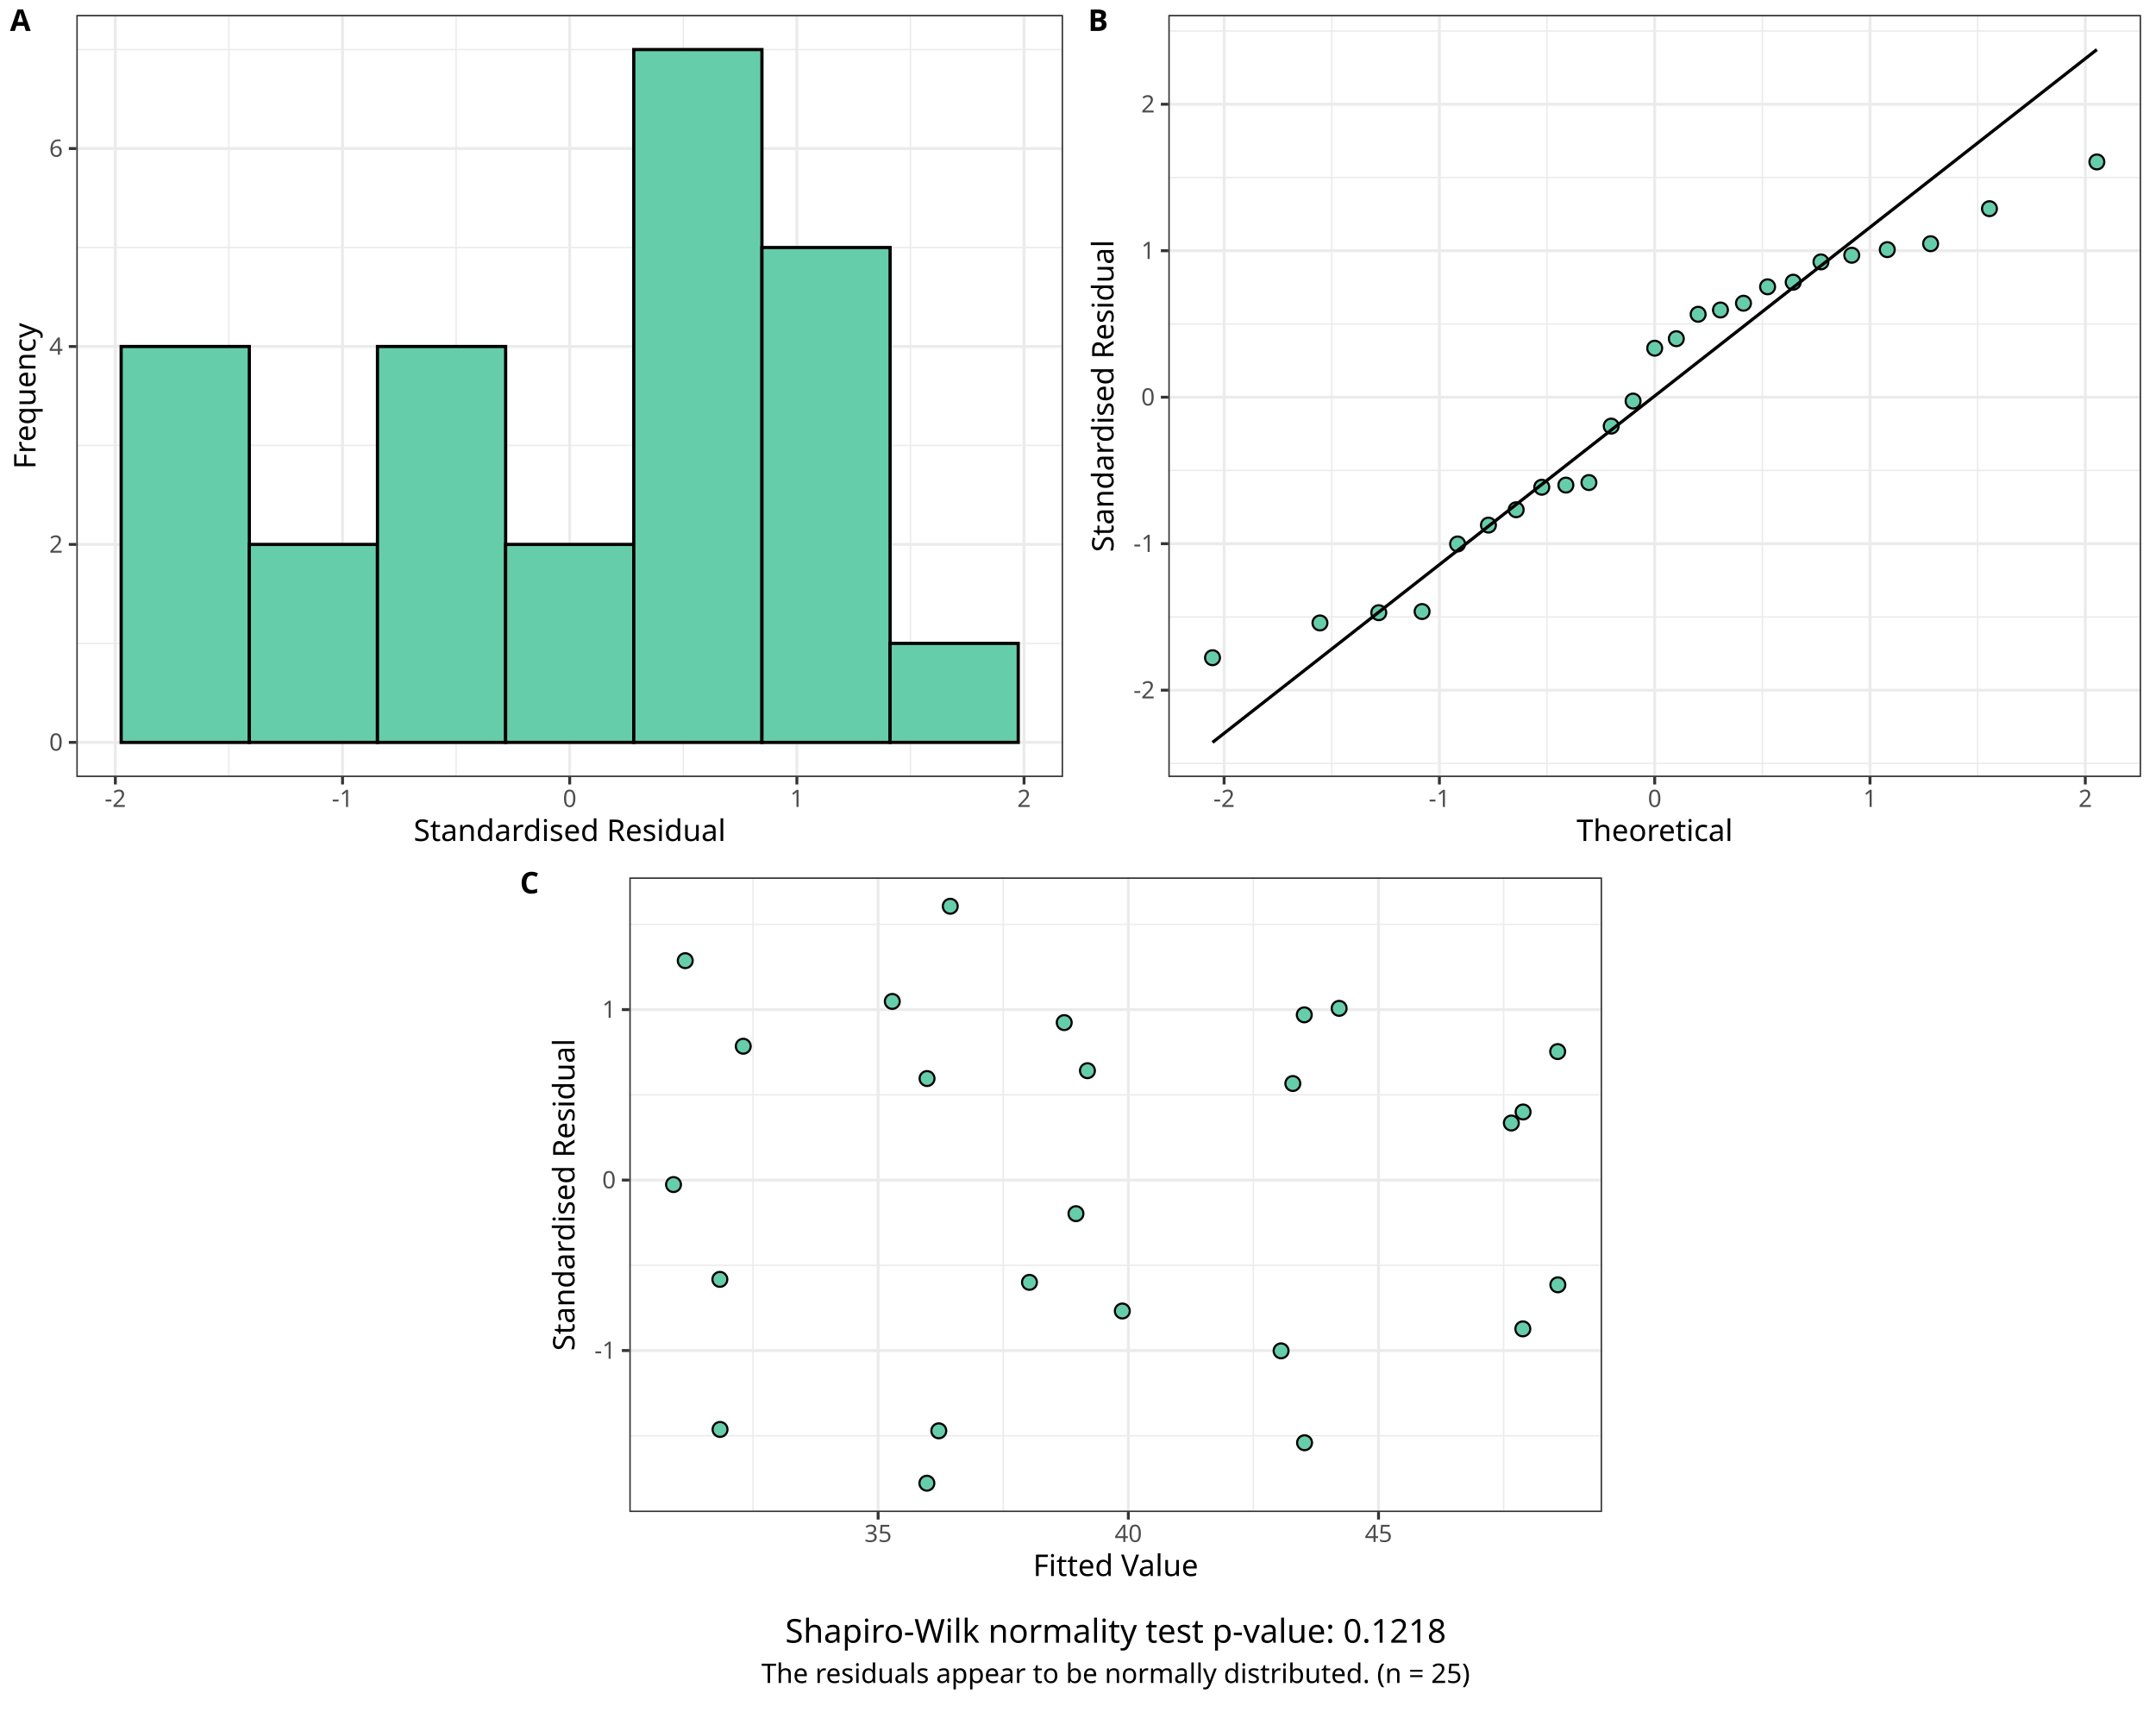
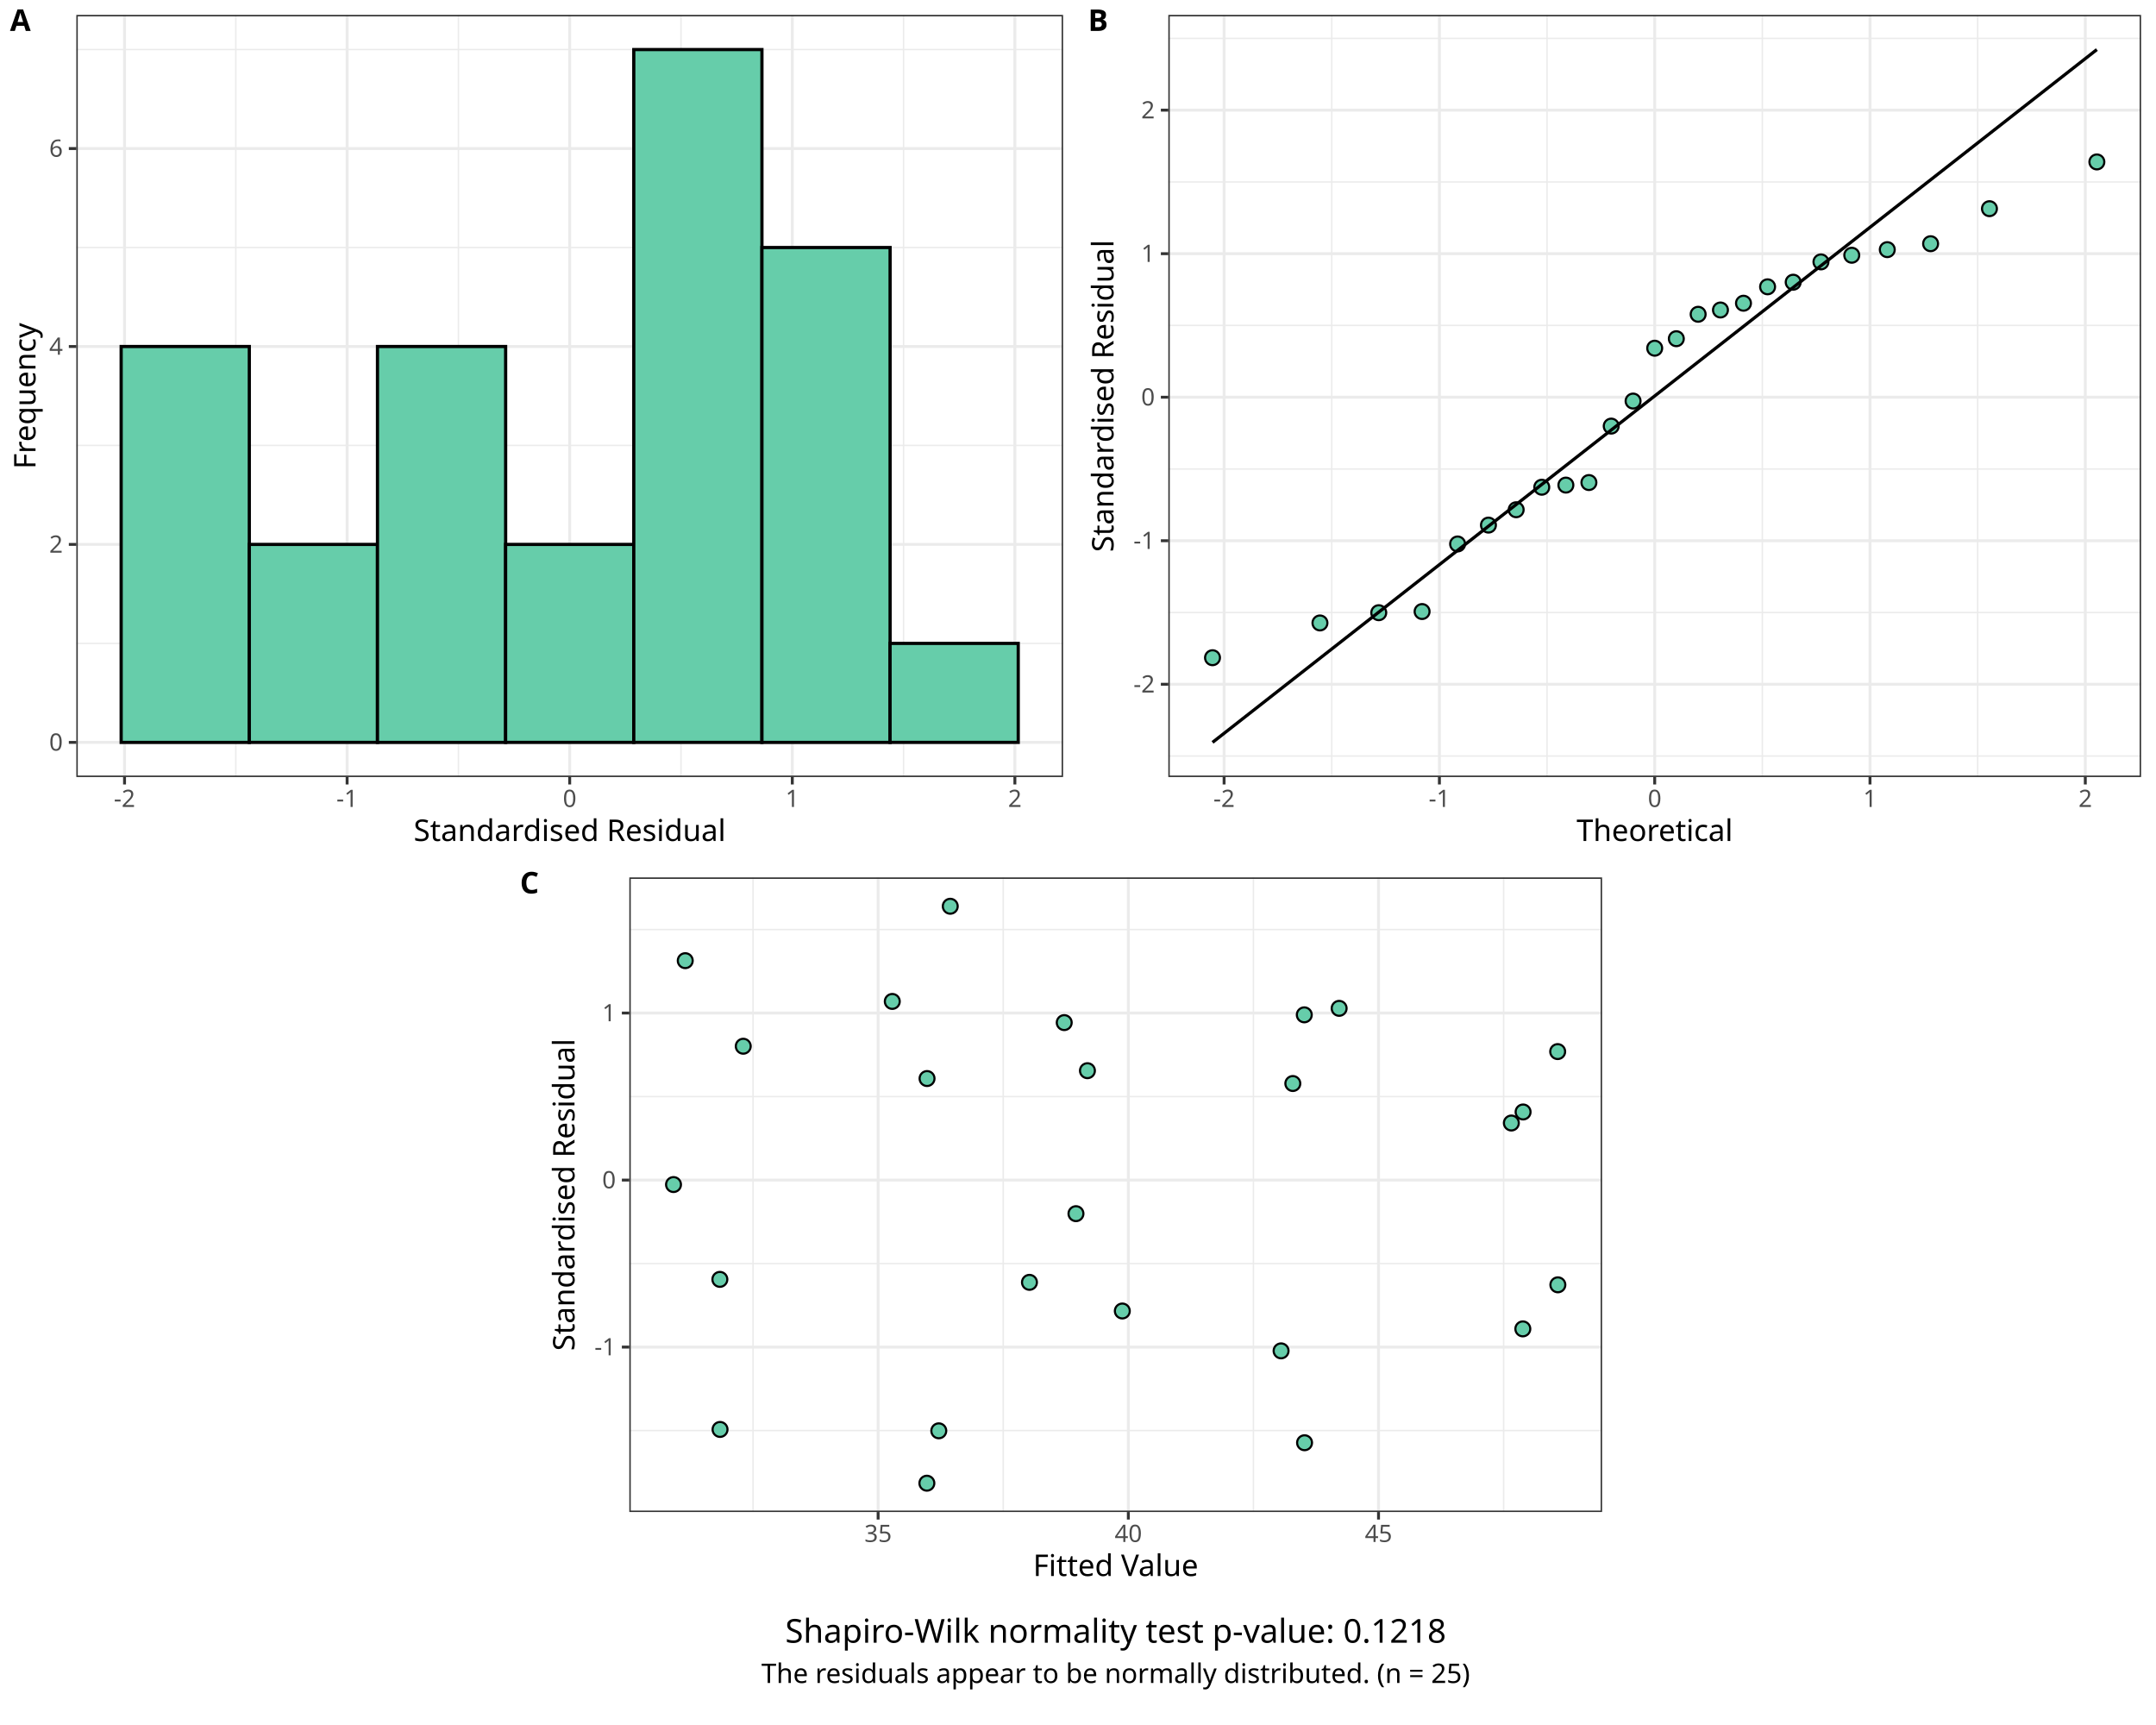
<svg xmlns="http://www.w3.org/2000/svg" class="svglite" data-engine-version="2.0" width="720.00pt" height="576.00pt" viewBox="0 0 720.00 576.00">
  <defs>
    <style type="text/css">
    .svglite line, .svglite polyline, .svglite polygon, .svglite path, .svglite rect, .svglite circle {
      fill: none;
      stroke: #000000;
      stroke-linecap: round;
      stroke-linejoin: round;
      stroke-miterlimit: 10.00;
    }
  </style>
  </defs>
  <rect width="100%" height="100%" style="stroke: none; fill: #FFFFFF;" />
  <defs>
    <clipPath id="cpMC4wMHw3MjAuMDB8MC4wMHw1NzYuMDA=">
      <rect x="0.00" y="0.00" width="720.00" height="576.00" />
    </clipPath>
  </defs>
  <g clip-path="url(#cpMC4wMHw3MjAuMDB8MC4wMHw1NzYuMDA=)">
</g>
  <defs>
    <clipPath id="cpMC4wMHw3MjAuMDB8MC4wMHwyODguMDA=">
      <rect x="0.00" y="0.00" width="720.00" height="288.00" />
    </clipPath>
  </defs>
  <g clip-path="url(#cpMC4wMHw3MjAuMDB8MC4wMHwyODguMDA=)">
</g>
  <g clip-path="url(#cpMC4wMHw3MjAuMDB8MC4wMHw1NzYuMDA=)">
</g>
  <defs>
    <clipPath id="cpMC4wMHwzNjAuMDB8MC4wMHwyODguMDA=">
      <rect x="0.00" y="0.00" width="360.00" height="288.00" />
    </clipPath>
  </defs>
  <g clip-path="url(#cpMC4wMHwzNjAuMDB8MC4wMHwyODguMDA=)">
    <rect x="-0" y="0.00" width="360.00" height="288.00" style="stroke-width: 0.97; stroke: #FFFFFF; fill: #FFFFFF;" />
  </g>
  <g clip-path="url(#cpMC4wMHw3MjAuMDB8MC4wMHw1NzYuMDA=)">
</g>
  <defs>
    <clipPath id="cpMjUuNDl8MzU1LjAyfDQuOTh8MjU5LjQ2">
      <rect x="25.49" y="4.98" width="329.53" height="254.48" />
    </clipPath>
  </defs>
  <g clip-path="url(#cpMjUuNDl8MzU1LjAyfDQuOTh8MjU5LjQ2)">
    <rect x="25.49" y="4.98" width="329.53" height="254.48" style="stroke-width: 0.97; stroke: none; fill: #FFFFFF;" />
    <polyline points="25.49,214.84 355.02,214.84 " style="stroke-width: 0.48; stroke: #EBEBEB; stroke-linecap: butt;" />
    <polyline points="25.49,148.74 355.02,148.74 " style="stroke-width: 0.48; stroke: #EBEBEB; stroke-linecap: butt;" />
    <polyline points="25.49,82.65 355.02,82.65 " style="stroke-width: 0.48; stroke: #EBEBEB; stroke-linecap: butt;" />
    <polyline points="25.49,16.55 355.02,16.55 " style="stroke-width: 0.48; stroke: #EBEBEB; stroke-linecap: butt;" />
-     <polyline points="76.45,259.46 76.45,4.98 " style="stroke-width: 0.48; stroke: #EBEBEB; stroke-linecap: butt;" />
-     <polyline points="152.32,259.46 152.32,4.98 " style="stroke-width: 0.48; stroke: #EBEBEB; stroke-linecap: butt;" />
-     <polyline points="228.19,259.46 228.19,4.98 " style="stroke-width: 0.48; stroke: #EBEBEB; stroke-linecap: butt;" />
-     <polyline points="304.05,259.46 304.05,4.98 " style="stroke-width: 0.48; stroke: #EBEBEB; stroke-linecap: butt;" />
+     <polyline points="78.75,259.46 78.75,4.98 " style="stroke-width: 0.48; stroke: #EBEBEB; stroke-linecap: butt;" />
+     <polyline points="153.09,259.46 153.09,4.98 " style="stroke-width: 0.48; stroke: #EBEBEB; stroke-linecap: butt;" />
+     <polyline points="227.42,259.46 227.42,4.98 " style="stroke-width: 0.48; stroke: #EBEBEB; stroke-linecap: butt;" />
+     <polyline points="301.75,259.46 301.75,4.98 " style="stroke-width: 0.48; stroke: #EBEBEB; stroke-linecap: butt;" />
    <polyline points="25.49,247.89 355.02,247.89 " style="stroke-width: 0.97; stroke: #EBEBEB; stroke-linecap: butt;" />
    <polyline points="25.49,181.79 355.02,181.79 " style="stroke-width: 0.97; stroke: #EBEBEB; stroke-linecap: butt;" />
    <polyline points="25.49,115.70 355.02,115.70 " style="stroke-width: 0.97; stroke: #EBEBEB; stroke-linecap: butt;" />
    <polyline points="25.49,49.60 355.02,49.60 " style="stroke-width: 0.97; stroke: #EBEBEB; stroke-linecap: butt;" />
-     <polyline points="38.52,259.46 38.52,4.98 " style="stroke-width: 0.97; stroke: #EBEBEB; stroke-linecap: butt;" />
-     <polyline points="114.39,259.46 114.39,4.98 " style="stroke-width: 0.97; stroke: #EBEBEB; stroke-linecap: butt;" />
+     <polyline points="41.59,259.46 41.59,4.98 " style="stroke-width: 0.97; stroke: #EBEBEB; stroke-linecap: butt;" />
+     <polyline points="115.92,259.46 115.92,4.98 " style="stroke-width: 0.97; stroke: #EBEBEB; stroke-linecap: butt;" />
    <polyline points="190.25,259.46 190.25,4.98 " style="stroke-width: 0.97; stroke: #EBEBEB; stroke-linecap: butt;" />
-     <polyline points="266.12,259.46 266.12,4.98 " style="stroke-width: 0.97; stroke: #EBEBEB; stroke-linecap: butt;" />
-     <polyline points="341.98,259.46 341.98,4.98 " style="stroke-width: 0.97; stroke: #EBEBEB; stroke-linecap: butt;" />
+     <polyline points="264.59,259.46 264.59,4.98 " style="stroke-width: 0.97; stroke: #EBEBEB; stroke-linecap: butt;" />
+     <polyline points="338.92,259.46 338.92,4.98 " style="stroke-width: 0.97; stroke: #EBEBEB; stroke-linecap: butt;" />
    <rect x="40.46" y="115.70" width="42.80" height="132.20" style="stroke-width: 1.07; stroke-linecap: butt; stroke-linejoin: miter; fill: #66CDAA;" />
    <rect x="83.26" y="181.79" width="42.80" height="66.10" style="stroke-width: 1.07; stroke-linecap: butt; stroke-linejoin: miter; fill: #66CDAA;" />
    <rect x="126.06" y="115.70" width="42.80" height="132.20" style="stroke-width: 1.07; stroke-linecap: butt; stroke-linejoin: miter; fill: #66CDAA;" />
    <rect x="168.85" y="181.79" width="42.80" height="66.10" style="stroke-width: 1.07; stroke-linecap: butt; stroke-linejoin: miter; fill: #66CDAA;" />
    <rect x="211.65" y="16.55" width="42.80" height="231.34" style="stroke-width: 1.07; stroke-linecap: butt; stroke-linejoin: miter; fill: #66CDAA;" />
    <rect x="254.45" y="82.65" width="42.80" height="165.25" style="stroke-width: 1.07; stroke-linecap: butt; stroke-linejoin: miter; fill: #66CDAA;" />
    <rect x="297.24" y="214.84" width="42.80" height="33.05" style="stroke-width: 1.07; stroke-linecap: butt; stroke-linejoin: miter; fill: #66CDAA;" />
    <rect x="25.49" y="4.98" width="329.53" height="254.48" style="stroke-width: 0.97; stroke: #333333;" />
  </g>
  <g clip-path="url(#cpMC4wMHw3MjAuMDB8MC4wMHw1NzYuMDA=)">
    <text x="21.00" y="250.64" text-anchor="end" style="font-size: 8.00px; fill: #4D4D4D; font-family: sans;" textLength="4.45px" lengthAdjust="spacingAndGlyphs">0</text>
    <text x="21.00" y="184.55" text-anchor="end" style="font-size: 8.00px; fill: #4D4D4D; font-family: sans;" textLength="4.45px" lengthAdjust="spacingAndGlyphs">2</text>
    <text x="21.00" y="118.45" text-anchor="end" style="font-size: 8.00px; fill: #4D4D4D; font-family: sans;" textLength="4.45px" lengthAdjust="spacingAndGlyphs">4</text>
    <text x="21.00" y="52.35" text-anchor="end" style="font-size: 8.00px; fill: #4D4D4D; font-family: sans;" textLength="4.45px" lengthAdjust="spacingAndGlyphs">6</text>
    <polyline points="22.99,247.89 25.49,247.89 " style="stroke-width: 0.97; stroke: #333333; stroke-linecap: butt;" />
    <polyline points="22.99,181.79 25.49,181.79 " style="stroke-width: 0.97; stroke: #333333; stroke-linecap: butt;" />
    <polyline points="22.99,115.70 25.49,115.70 " style="stroke-width: 0.97; stroke: #333333; stroke-linecap: butt;" />
    <polyline points="22.99,49.60 25.49,49.60 " style="stroke-width: 0.97; stroke: #333333; stroke-linecap: butt;" />
-     <polyline points="38.52,261.95 38.52,259.46 " style="stroke-width: 0.97; stroke: #333333; stroke-linecap: butt;" />
-     <polyline points="114.39,261.95 114.39,259.46 " style="stroke-width: 0.97; stroke: #333333; stroke-linecap: butt;" />
+     <polyline points="41.59,261.95 41.59,259.46 " style="stroke-width: 0.97; stroke: #333333; stroke-linecap: butt;" />
+     <polyline points="115.92,261.95 115.92,259.46 " style="stroke-width: 0.97; stroke: #333333; stroke-linecap: butt;" />
    <polyline points="190.25,261.95 190.25,259.46 " style="stroke-width: 0.97; stroke: #333333; stroke-linecap: butt;" />
-     <polyline points="266.12,261.95 266.12,259.46 " style="stroke-width: 0.97; stroke: #333333; stroke-linecap: butt;" />
-     <polyline points="341.98,261.95 341.98,259.46 " style="stroke-width: 0.97; stroke: #333333; stroke-linecap: butt;" />
-     <text x="38.52" y="269.45" text-anchor="middle" style="font-size: 8.00px; fill: #4D4D4D; font-family: sans;" textLength="7.11px" lengthAdjust="spacingAndGlyphs">-2</text>
-     <text x="114.39" y="269.45" text-anchor="middle" style="font-size: 8.00px; fill: #4D4D4D; font-family: sans;" textLength="7.11px" lengthAdjust="spacingAndGlyphs">-1</text>
+     <polyline points="264.59,261.95 264.59,259.46 " style="stroke-width: 0.97; stroke: #333333; stroke-linecap: butt;" />
+     <polyline points="338.92,261.95 338.92,259.46 " style="stroke-width: 0.97; stroke: #333333; stroke-linecap: butt;" />
+     <text x="41.59" y="269.45" text-anchor="middle" style="font-size: 8.00px; fill: #4D4D4D; font-family: sans;" textLength="7.11px" lengthAdjust="spacingAndGlyphs">-2</text>
+     <text x="115.92" y="269.45" text-anchor="middle" style="font-size: 8.00px; fill: #4D4D4D; font-family: sans;" textLength="7.11px" lengthAdjust="spacingAndGlyphs">-1</text>
    <text x="190.25" y="269.45" text-anchor="middle" style="font-size: 8.00px; fill: #4D4D4D; font-family: sans;" textLength="4.45px" lengthAdjust="spacingAndGlyphs">0</text>
-     <text x="266.12" y="269.45" text-anchor="middle" style="font-size: 8.00px; fill: #4D4D4D; font-family: sans;" textLength="4.45px" lengthAdjust="spacingAndGlyphs">1</text>
-     <text x="341.98" y="269.45" text-anchor="middle" style="font-size: 8.00px; fill: #4D4D4D; font-family: sans;" textLength="4.45px" lengthAdjust="spacingAndGlyphs">2</text>
+     <text x="264.59" y="269.45" text-anchor="middle" style="font-size: 8.00px; fill: #4D4D4D; font-family: sans;" textLength="4.45px" lengthAdjust="spacingAndGlyphs">1</text>
+     <text x="338.92" y="269.45" text-anchor="middle" style="font-size: 8.00px; fill: #4D4D4D; font-family: sans;" textLength="4.45px" lengthAdjust="spacingAndGlyphs">2</text>
    <text x="190.25" y="280.82" text-anchor="middle" style="font-size: 10.00px; font-family: sans;" textLength="100.63px" lengthAdjust="spacingAndGlyphs">Standardised Residual</text>
    <text transform="translate(11.86,132.22) rotate(-90)" text-anchor="middle" style="font-size: 10.00px; font-family: sans;" textLength="47.26px" lengthAdjust="spacingAndGlyphs">Frequency</text>
    <text x="3.34" y="10.32" style="font-size: 10.00px; font-weight: bold; font-family: sans;" textLength="6.67px" lengthAdjust="spacingAndGlyphs">A</text>
  </g>
  <defs>
    <clipPath id="cpMzYwLjAwfDcyMC4wMHwwLjAwfDI4OC4wMA==">
      <rect x="360.00" y="0.00" width="360.00" height="288.00" />
    </clipPath>
  </defs>
  <g clip-path="url(#cpMzYwLjAwfDcyMC4wMHwwLjAwfDI4OC4wMA==)">
    <rect x="360.00" y="0.00" width="360.00" height="288.00" style="stroke-width: 0.97; stroke: #FFFFFF; fill: #FFFFFF;" />
  </g>
  <g clip-path="url(#cpMC4wMHw3MjAuMDB8MC4wMHw1NzYuMDA=)">
</g>
  <defs>
    <clipPath id="cpMzkwLjE2fDcxNS4wMnw0Ljk4fDI1OS40Ng==">
      <rect x="390.16" y="4.98" width="324.86" height="254.48" />
    </clipPath>
  </defs>
  <g clip-path="url(#cpMzkwLjE2fDcxNS4wMnw0Ljk4fDI1OS40Ng==)">
    <rect x="390.16" y="4.98" width="324.86" height="254.48" style="stroke-width: 0.97; stroke: none; fill: #FFFFFF;" />
-     <polyline points="390.16,254.92 715.02,254.92 " style="stroke-width: 0.48; stroke: #EBEBEB; stroke-linecap: butt;" />
-     <polyline points="390.16,206.00 715.02,206.00 " style="stroke-width: 0.48; stroke: #EBEBEB; stroke-linecap: butt;" />
-     <polyline points="390.16,157.09 715.02,157.09 " style="stroke-width: 0.48; stroke: #EBEBEB; stroke-linecap: butt;" />
-     <polyline points="390.16,108.18 715.02,108.18 " style="stroke-width: 0.48; stroke: #EBEBEB; stroke-linecap: butt;" />
-     <polyline points="390.16,59.26 715.02,59.26 " style="stroke-width: 0.48; stroke: #EBEBEB; stroke-linecap: butt;" />
-     <polyline points="390.16,10.35 715.02,10.35 " style="stroke-width: 0.48; stroke: #EBEBEB; stroke-linecap: butt;" />
+     <polyline points="390.16,252.45 715.02,252.45 " style="stroke-width: 0.48; stroke: #EBEBEB; stroke-linecap: butt;" />
+     <polyline points="390.16,204.52 715.02,204.52 " style="stroke-width: 0.48; stroke: #EBEBEB; stroke-linecap: butt;" />
+     <polyline points="390.16,156.60 715.02,156.60 " style="stroke-width: 0.48; stroke: #EBEBEB; stroke-linecap: butt;" />
+     <polyline points="390.16,108.67 715.02,108.67 " style="stroke-width: 0.48; stroke: #EBEBEB; stroke-linecap: butt;" />
+     <polyline points="390.16,60.75 715.02,60.75 " style="stroke-width: 0.48; stroke: #EBEBEB; stroke-linecap: butt;" />
+     <polyline points="390.16,12.82 715.02,12.82 " style="stroke-width: 0.48; stroke: #EBEBEB; stroke-linecap: butt;" />
    <polyline points="444.74,259.46 444.74,4.98 " style="stroke-width: 0.48; stroke: #EBEBEB; stroke-linecap: butt;" />
    <polyline points="516.64,259.46 516.64,4.98 " style="stroke-width: 0.48; stroke: #EBEBEB; stroke-linecap: butt;" />
    <polyline points="588.54,259.46 588.54,4.98 " style="stroke-width: 0.48; stroke: #EBEBEB; stroke-linecap: butt;" />
    <polyline points="660.44,259.46 660.44,4.98 " style="stroke-width: 0.48; stroke: #EBEBEB; stroke-linecap: butt;" />
-     <polyline points="390.16,230.46 715.02,230.46 " style="stroke-width: 0.97; stroke: #EBEBEB; stroke-linecap: butt;" />
-     <polyline points="390.16,181.55 715.02,181.55 " style="stroke-width: 0.97; stroke: #EBEBEB; stroke-linecap: butt;" />
+     <polyline points="390.16,228.48 715.02,228.48 " style="stroke-width: 0.97; stroke: #EBEBEB; stroke-linecap: butt;" />
+     <polyline points="390.16,180.56 715.02,180.56 " style="stroke-width: 0.97; stroke: #EBEBEB; stroke-linecap: butt;" />
    <polyline points="390.16,132.63 715.02,132.63 " style="stroke-width: 0.97; stroke: #EBEBEB; stroke-linecap: butt;" />
-     <polyline points="390.16,83.72 715.02,83.72 " style="stroke-width: 0.97; stroke: #EBEBEB; stroke-linecap: butt;" />
-     <polyline points="390.16,34.81 715.02,34.81 " style="stroke-width: 0.97; stroke: #EBEBEB; stroke-linecap: butt;" />
+     <polyline points="390.16,84.71 715.02,84.71 " style="stroke-width: 0.97; stroke: #EBEBEB; stroke-linecap: butt;" />
+     <polyline points="390.16,36.78 715.02,36.78 " style="stroke-width: 0.97; stroke: #EBEBEB; stroke-linecap: butt;" />
    <polyline points="408.79,259.46 408.79,4.98 " style="stroke-width: 0.97; stroke: #EBEBEB; stroke-linecap: butt;" />
    <polyline points="480.69,259.46 480.69,4.98 " style="stroke-width: 0.97; stroke: #EBEBEB; stroke-linecap: butt;" />
    <polyline points="552.59,259.46 552.59,4.98 " style="stroke-width: 0.97; stroke: #EBEBEB; stroke-linecap: butt;" />
    <polyline points="624.49,259.46 624.49,4.98 " style="stroke-width: 0.97; stroke: #EBEBEB; stroke-linecap: butt;" />
    <polyline points="696.39,259.46 696.39,4.98 " style="stroke-width: 0.97; stroke: #EBEBEB; stroke-linecap: butt;" />
    <circle cx="404.92" cy="219.62" r="2.49" style="stroke-width: 0.71; fill: #66CDAA;" />
    <circle cx="440.80" cy="208.01" r="2.49" style="stroke-width: 0.71; fill: #66CDAA;" />
    <circle cx="460.44" cy="204.59" r="2.49" style="stroke-width: 0.71; fill: #66CDAA;" />
    <circle cx="474.91" cy="204.20" r="2.49" style="stroke-width: 0.71; fill: #66CDAA;" />
    <circle cx="486.77" cy="181.64" r="2.49" style="stroke-width: 0.71; fill: #66CDAA;" />
    <circle cx="497.07" cy="175.34" r="2.49" style="stroke-width: 0.71; fill: #66CDAA;" />
    <circle cx="506.33" cy="170.21" r="2.49" style="stroke-width: 0.71; fill: #66CDAA;" />
    <circle cx="514.88" cy="162.69" r="2.49" style="stroke-width: 0.71; fill: #66CDAA;" />
    <circle cx="522.93" cy="161.98" r="2.49" style="stroke-width: 0.71; fill: #66CDAA;" />
    <circle cx="530.62" cy="161.13" r="2.49" style="stroke-width: 0.71; fill: #66CDAA;" />
    <circle cx="538.07" cy="142.28" r="2.49" style="stroke-width: 0.71; fill: #66CDAA;" />
    <circle cx="545.37" cy="133.92" r="2.49" style="stroke-width: 0.71; fill: #66CDAA;" />
    <circle cx="552.59" cy="116.27" r="2.49" style="stroke-width: 0.71; fill: #66CDAA;" />
    <circle cx="559.81" cy="113.10" r="2.49" style="stroke-width: 0.71; fill: #66CDAA;" />
    <circle cx="567.10" cy="104.94" r="2.49" style="stroke-width: 0.71; fill: #66CDAA;" />
    <circle cx="574.55" cy="103.51" r="2.49" style="stroke-width: 0.71; fill: #66CDAA;" />
    <circle cx="582.24" cy="101.25" r="2.49" style="stroke-width: 0.71; fill: #66CDAA;" />
    <circle cx="590.29" cy="95.77" r="2.49" style="stroke-width: 0.71; fill: #66CDAA;" />
    <circle cx="598.84" cy="94.23" r="2.49" style="stroke-width: 0.71; fill: #66CDAA;" />
    <circle cx="608.11" cy="87.45" r="2.49" style="stroke-width: 0.71; fill: #66CDAA;" />
    <circle cx="618.40" cy="85.23" r="2.49" style="stroke-width: 0.71; fill: #66CDAA;" />
    <circle cx="630.26" cy="83.36" r="2.49" style="stroke-width: 0.71; fill: #66CDAA;" />
    <circle cx="644.73" cy="81.38" r="2.49" style="stroke-width: 0.71; fill: #66CDAA;" />
    <circle cx="664.38" cy="69.68" r="2.49" style="stroke-width: 0.71; fill: #66CDAA;" />
    <circle cx="700.25" cy="54.07" r="2.49" style="stroke-width: 0.71; fill: #66CDAA;" />
    <polyline points="404.92,247.89 700.25,16.55 " style="stroke-width: 1.07; stroke-linecap: butt;" />
    <rect x="390.16" y="4.98" width="324.86" height="254.48" style="stroke-width: 0.97; stroke: #333333;" />
  </g>
  <g clip-path="url(#cpMC4wMHw3MjAuMDB8MC4wMHw1NzYuMDA=)">
-     <text x="385.67" y="233.21" text-anchor="end" style="font-size: 8.00px; fill: #4D4D4D; font-family: sans;" textLength="7.11px" lengthAdjust="spacingAndGlyphs">-2</text>
-     <text x="385.67" y="184.30" text-anchor="end" style="font-size: 8.00px; fill: #4D4D4D; font-family: sans;" textLength="7.11px" lengthAdjust="spacingAndGlyphs">-1</text>
+     <text x="385.67" y="231.24" text-anchor="end" style="font-size: 8.00px; fill: #4D4D4D; font-family: sans;" textLength="7.11px" lengthAdjust="spacingAndGlyphs">-2</text>
+     <text x="385.67" y="183.31" text-anchor="end" style="font-size: 8.00px; fill: #4D4D4D; font-family: sans;" textLength="7.11px" lengthAdjust="spacingAndGlyphs">-1</text>
    <text x="385.67" y="135.39" text-anchor="end" style="font-size: 8.00px; fill: #4D4D4D; font-family: sans;" textLength="4.45px" lengthAdjust="spacingAndGlyphs">0</text>
-     <text x="385.67" y="86.47" text-anchor="end" style="font-size: 8.00px; fill: #4D4D4D; font-family: sans;" textLength="4.45px" lengthAdjust="spacingAndGlyphs">1</text>
-     <text x="385.67" y="37.56" text-anchor="end" style="font-size: 8.00px; fill: #4D4D4D; font-family: sans;" textLength="4.45px" lengthAdjust="spacingAndGlyphs">2</text>
-     <polyline points="387.67,230.46 390.16,230.46 " style="stroke-width: 0.97; stroke: #333333; stroke-linecap: butt;" />
-     <polyline points="387.67,181.55 390.16,181.55 " style="stroke-width: 0.97; stroke: #333333; stroke-linecap: butt;" />
+     <text x="385.67" y="87.46" text-anchor="end" style="font-size: 8.00px; fill: #4D4D4D; font-family: sans;" textLength="4.45px" lengthAdjust="spacingAndGlyphs">1</text>
+     <text x="385.67" y="39.54" text-anchor="end" style="font-size: 8.00px; fill: #4D4D4D; font-family: sans;" textLength="4.45px" lengthAdjust="spacingAndGlyphs">2</text>
+     <polyline points="387.67,228.48 390.16,228.48 " style="stroke-width: 0.97; stroke: #333333; stroke-linecap: butt;" />
+     <polyline points="387.67,180.56 390.16,180.56 " style="stroke-width: 0.97; stroke: #333333; stroke-linecap: butt;" />
    <polyline points="387.67,132.63 390.16,132.63 " style="stroke-width: 0.97; stroke: #333333; stroke-linecap: butt;" />
-     <polyline points="387.67,83.72 390.16,83.72 " style="stroke-width: 0.97; stroke: #333333; stroke-linecap: butt;" />
-     <polyline points="387.67,34.81 390.16,34.81 " style="stroke-width: 0.97; stroke: #333333; stroke-linecap: butt;" />
+     <polyline points="387.67,84.71 390.16,84.71 " style="stroke-width: 0.97; stroke: #333333; stroke-linecap: butt;" />
+     <polyline points="387.67,36.78 390.16,36.78 " style="stroke-width: 0.97; stroke: #333333; stroke-linecap: butt;" />
    <polyline points="408.79,261.95 408.79,259.46 " style="stroke-width: 0.97; stroke: #333333; stroke-linecap: butt;" />
    <polyline points="480.69,261.95 480.69,259.46 " style="stroke-width: 0.97; stroke: #333333; stroke-linecap: butt;" />
    <polyline points="552.59,261.95 552.59,259.46 " style="stroke-width: 0.97; stroke: #333333; stroke-linecap: butt;" />
    <polyline points="624.49,261.95 624.49,259.46 " style="stroke-width: 0.97; stroke: #333333; stroke-linecap: butt;" />
    <polyline points="696.39,261.95 696.39,259.46 " style="stroke-width: 0.97; stroke: #333333; stroke-linecap: butt;" />
    <text x="408.79" y="269.45" text-anchor="middle" style="font-size: 8.00px; fill: #4D4D4D; font-family: sans;" textLength="7.11px" lengthAdjust="spacingAndGlyphs">-2</text>
    <text x="480.69" y="269.45" text-anchor="middle" style="font-size: 8.00px; fill: #4D4D4D; font-family: sans;" textLength="7.11px" lengthAdjust="spacingAndGlyphs">-1</text>
    <text x="552.59" y="269.45" text-anchor="middle" style="font-size: 8.00px; fill: #4D4D4D; font-family: sans;" textLength="4.45px" lengthAdjust="spacingAndGlyphs">0</text>
    <text x="624.49" y="269.45" text-anchor="middle" style="font-size: 8.00px; fill: #4D4D4D; font-family: sans;" textLength="4.45px" lengthAdjust="spacingAndGlyphs">1</text>
    <text x="696.39" y="269.45" text-anchor="middle" style="font-size: 8.00px; fill: #4D4D4D; font-family: sans;" textLength="4.45px" lengthAdjust="spacingAndGlyphs">2</text>
    <text x="552.59" y="280.82" text-anchor="middle" style="font-size: 10.00px; font-family: sans;" textLength="49.47px" lengthAdjust="spacingAndGlyphs">Theoretical</text>
    <text transform="translate(371.86,132.22) rotate(-90)" text-anchor="middle" style="font-size: 10.00px; font-family: sans;" textLength="100.63px" lengthAdjust="spacingAndGlyphs">Standardised Residual</text>
    <text x="363.34" y="10.32" style="font-size: 10.00px; font-weight: bold; font-family: sans;" textLength="6.67px" lengthAdjust="spacingAndGlyphs">B</text>
  </g>
  <defs>
    <clipPath id="cpMC4wMHw3MjAuMDB8Mjg4LjAwfDU3Ni4wMA==">
      <rect x="0.00" y="288.00" width="720.00" height="288.00" />
    </clipPath>
  </defs>
  <g clip-path="url(#cpMC4wMHw3MjAuMDB8Mjg4LjAwfDU3Ni4wMA==)">
</g>
  <g clip-path="url(#cpMC4wMHw3MjAuMDB8MC4wMHw1NzYuMDA=)">
</g>
  <defs>
    <clipPath id="cpMTgwLjAwfDU0MC4wMHwyODguMDB8NTc2LjAw">
      <rect x="180.00" y="288.00" width="360.00" height="288.00" />
    </clipPath>
  </defs>
  <g clip-path="url(#cpMTgwLjAwfDU0MC4wMHwyODguMDB8NTc2LjAw)">
    <rect x="180.00" y="288.00" width="360.00" height="288.00" style="stroke-width: 0.97; stroke: #FFFFFF; fill: #FFFFFF;" />
  </g>
  <g clip-path="url(#cpMC4wMHw3MjAuMDB8MC4wMHw1NzYuMDA=)">
</g>
  <defs>
    <clipPath id="cpMjEwLjE2fDUzNS4wMnwyOTIuOTh8NTA0Ljg5">
      <rect x="210.16" y="292.98" width="324.86" height="211.91" />
    </clipPath>
  </defs>
  <g clip-path="url(#cpMjEwLjE2fDUzNS4wMnwyOTIuOTh8NTA0Ljg5)">
    <rect x="210.16" y="292.98" width="324.86" height="211.91" style="stroke-width: 0.97; stroke: none; fill: #FFFFFF;" />
-     <polyline points="210.16,479.41 535.02,479.41 " style="stroke-width: 0.48; stroke: #EBEBEB; stroke-linecap: butt;" />
-     <polyline points="210.16,422.50 535.02,422.50 " style="stroke-width: 0.48; stroke: #EBEBEB; stroke-linecap: butt;" />
-     <polyline points="210.16,365.58 535.02,365.58 " style="stroke-width: 0.48; stroke: #EBEBEB; stroke-linecap: butt;" />
-     <polyline points="210.16,308.66 535.02,308.66 " style="stroke-width: 0.48; stroke: #EBEBEB; stroke-linecap: butt;" />
+     <polyline points="210.16,477.69 535.02,477.69 " style="stroke-width: 0.48; stroke: #EBEBEB; stroke-linecap: butt;" />
+     <polyline points="210.16,421.92 535.02,421.92 " style="stroke-width: 0.48; stroke: #EBEBEB; stroke-linecap: butt;" />
+     <polyline points="210.16,366.15 535.02,366.15 " style="stroke-width: 0.48; stroke: #EBEBEB; stroke-linecap: butt;" />
+     <polyline points="210.16,310.38 535.02,310.38 " style="stroke-width: 0.48; stroke: #EBEBEB; stroke-linecap: butt;" />
    <polyline points="251.47,504.89 251.47,292.98 " style="stroke-width: 0.48; stroke: #EBEBEB; stroke-linecap: butt;" />
    <polyline points="335.03,504.89 335.03,292.98 " style="stroke-width: 0.48; stroke: #EBEBEB; stroke-linecap: butt;" />
    <polyline points="418.59,504.89 418.59,292.98 " style="stroke-width: 0.48; stroke: #EBEBEB; stroke-linecap: butt;" />
    <polyline points="502.14,504.89 502.14,292.98 " style="stroke-width: 0.48; stroke: #EBEBEB; stroke-linecap: butt;" />
-     <polyline points="210.16,450.96 535.02,450.96 " style="stroke-width: 0.97; stroke: #EBEBEB; stroke-linecap: butt;" />
+     <polyline points="210.16,449.81 535.02,449.81 " style="stroke-width: 0.97; stroke: #EBEBEB; stroke-linecap: butt;" />
    <polyline points="210.16,394.04 535.02,394.04 " style="stroke-width: 0.97; stroke: #EBEBEB; stroke-linecap: butt;" />
-     <polyline points="210.16,337.12 535.02,337.12 " style="stroke-width: 0.97; stroke: #EBEBEB; stroke-linecap: butt;" />
+     <polyline points="210.16,338.27 535.02,338.27 " style="stroke-width: 0.97; stroke: #EBEBEB; stroke-linecap: butt;" />
    <polyline points="293.25,504.89 293.25,292.98 " style="stroke-width: 0.97; stroke: #EBEBEB; stroke-linecap: butt;" />
    <polyline points="376.81,504.89 376.81,292.98 " style="stroke-width: 0.97; stroke: #EBEBEB; stroke-linecap: butt;" />
    <polyline points="460.36,504.89 460.36,292.98 " style="stroke-width: 0.97; stroke: #EBEBEB; stroke-linecap: butt;" />
    <circle cx="374.80" cy="437.76" r="2.49" style="stroke-width: 0.71; fill: #66CDAA;" />
    <circle cx="248.21" cy="349.35" r="2.49" style="stroke-width: 0.71; fill: #66CDAA;" />
    <circle cx="520.25" cy="429.02" r="2.49" style="stroke-width: 0.71; fill: #66CDAA;" />
    <circle cx="313.51" cy="477.77" r="2.49" style="stroke-width: 0.71; fill: #66CDAA;" />
    <circle cx="435.66" cy="481.75" r="2.49" style="stroke-width: 0.71; fill: #66CDAA;" />
    <circle cx="447.21" cy="336.70" r="2.49" style="stroke-width: 0.71; fill: #66CDAA;" />
    <circle cx="317.34" cy="302.61" r="2.49" style="stroke-width: 0.71; fill: #66CDAA;" />
    <circle cx="240.46" cy="477.31" r="2.49" style="stroke-width: 0.71; fill: #66CDAA;" />
    <circle cx="359.32" cy="405.26" r="2.49" style="stroke-width: 0.71; fill: #66CDAA;" />
    <circle cx="508.64" cy="371.30" r="2.49" style="stroke-width: 0.71; fill: #66CDAA;" />
    <circle cx="520.19" cy="351.14" r="2.49" style="stroke-width: 0.71; fill: #66CDAA;" />
    <circle cx="363.15" cy="357.52" r="2.49" style="stroke-width: 0.71; fill: #66CDAA;" />
    <circle cx="309.59" cy="360.14" r="2.49" style="stroke-width: 0.71; fill: #66CDAA;" />
    <circle cx="431.74" cy="361.80" r="2.49" style="stroke-width: 0.71; fill: #66CDAA;" />
    <circle cx="228.84" cy="320.78" r="2.49" style="stroke-width: 0.71; fill: #66CDAA;" />
    <circle cx="240.40" cy="427.20" r="2.49" style="stroke-width: 0.71; fill: #66CDAA;" />
    <circle cx="435.57" cy="338.87" r="2.49" style="stroke-width: 0.71; fill: #66CDAA;" />
    <circle cx="355.40" cy="341.46" r="2.49" style="stroke-width: 0.71; fill: #66CDAA;" />
    <circle cx="504.72" cy="374.99" r="2.49" style="stroke-width: 0.71; fill: #66CDAA;" />
    <circle cx="297.98" cy="334.39" r="2.49" style="stroke-width: 0.71; fill: #66CDAA;" />
    <circle cx="309.53" cy="495.26" r="2.49" style="stroke-width: 0.71; fill: #66CDAA;" />
    <circle cx="508.55" cy="443.73" r="2.49" style="stroke-width: 0.71; fill: #66CDAA;" />
    <circle cx="427.82" cy="451.07" r="2.49" style="stroke-width: 0.71; fill: #66CDAA;" />
    <circle cx="224.92" cy="395.54" r="2.49" style="stroke-width: 0.71; fill: #66CDAA;" />
    <circle cx="343.79" cy="428.19" r="2.49" style="stroke-width: 0.71; fill: #66CDAA;" />
    <rect x="210.16" y="292.98" width="324.86" height="211.91" style="stroke-width: 0.97; stroke: #333333;" />
  </g>
  <g clip-path="url(#cpMC4wMHw3MjAuMDB8MC4wMHw1NzYuMDA=)">
-     <text x="205.67" y="453.71" text-anchor="end" style="font-size: 8.00px; fill: #4D4D4D; font-family: sans;" textLength="7.11px" lengthAdjust="spacingAndGlyphs">-1</text>
+     <text x="205.67" y="452.56" text-anchor="end" style="font-size: 8.00px; fill: #4D4D4D; font-family: sans;" textLength="7.11px" lengthAdjust="spacingAndGlyphs">-1</text>
    <text x="205.67" y="396.79" text-anchor="end" style="font-size: 8.00px; fill: #4D4D4D; font-family: sans;" textLength="4.45px" lengthAdjust="spacingAndGlyphs">0</text>
-     <text x="205.67" y="339.87" text-anchor="end" style="font-size: 8.00px; fill: #4D4D4D; font-family: sans;" textLength="4.45px" lengthAdjust="spacingAndGlyphs">1</text>
-     <polyline points="207.67,450.96 210.16,450.96 " style="stroke-width: 0.97; stroke: #333333; stroke-linecap: butt;" />
+     <text x="205.67" y="341.02" text-anchor="end" style="font-size: 8.00px; fill: #4D4D4D; font-family: sans;" textLength="4.45px" lengthAdjust="spacingAndGlyphs">1</text>
+     <polyline points="207.67,449.81 210.16,449.81 " style="stroke-width: 0.97; stroke: #333333; stroke-linecap: butt;" />
    <polyline points="207.67,394.04 210.16,394.04 " style="stroke-width: 0.97; stroke: #333333; stroke-linecap: butt;" />
-     <polyline points="207.67,337.12 210.16,337.12 " style="stroke-width: 0.97; stroke: #333333; stroke-linecap: butt;" />
+     <polyline points="207.67,338.27 210.16,338.27 " style="stroke-width: 0.97; stroke: #333333; stroke-linecap: butt;" />
    <polyline points="293.25,507.39 293.25,504.89 " style="stroke-width: 0.97; stroke: #333333; stroke-linecap: butt;" />
    <polyline points="376.81,507.39 376.81,504.89 " style="stroke-width: 0.97; stroke: #333333; stroke-linecap: butt;" />
    <polyline points="460.36,507.39 460.36,504.89 " style="stroke-width: 0.97; stroke: #333333; stroke-linecap: butt;" />
    <text x="293.25" y="514.88" text-anchor="middle" style="font-size: 8.00px; fill: #4D4D4D; font-family: sans;" textLength="8.90px" lengthAdjust="spacingAndGlyphs">35</text>
    <text x="376.81" y="514.88" text-anchor="middle" style="font-size: 8.00px; fill: #4D4D4D; font-family: sans;" textLength="8.90px" lengthAdjust="spacingAndGlyphs">40</text>
    <text x="460.36" y="514.88" text-anchor="middle" style="font-size: 8.00px; fill: #4D4D4D; font-family: sans;" textLength="8.90px" lengthAdjust="spacingAndGlyphs">45</text>
    <text x="372.59" y="526.25" text-anchor="middle" style="font-size: 10.00px; font-family: sans;" textLength="53.36px" lengthAdjust="spacingAndGlyphs">Fitted Value</text>
    <text transform="translate(191.86,398.94) rotate(-90)" text-anchor="middle" style="font-size: 10.00px; font-family: sans;" textLength="100.63px" lengthAdjust="spacingAndGlyphs">Standardised Residual</text>
    <text x="372.59" y="548.52" text-anchor="middle" style="font-size: 11.00px; font-family: sans;" textLength="209.72px" lengthAdjust="spacingAndGlyphs">Shapiro-Wilk normality test p-value: 0.1218</text>
    <text x="372.59" y="561.96" text-anchor="middle" style="font-size: 9.00px; font-family: sans;" textLength="223.89px" lengthAdjust="spacingAndGlyphs">The residuals appear to be normally distributed. (n = 25)</text>
    <text x="180.00" y="298.32" text-anchor="end" style="font-size: 10.00px; font-weight: bold; font-family: sans;" textLength="7.22px" lengthAdjust="spacingAndGlyphs">C</text>
  </g>
</svg>
